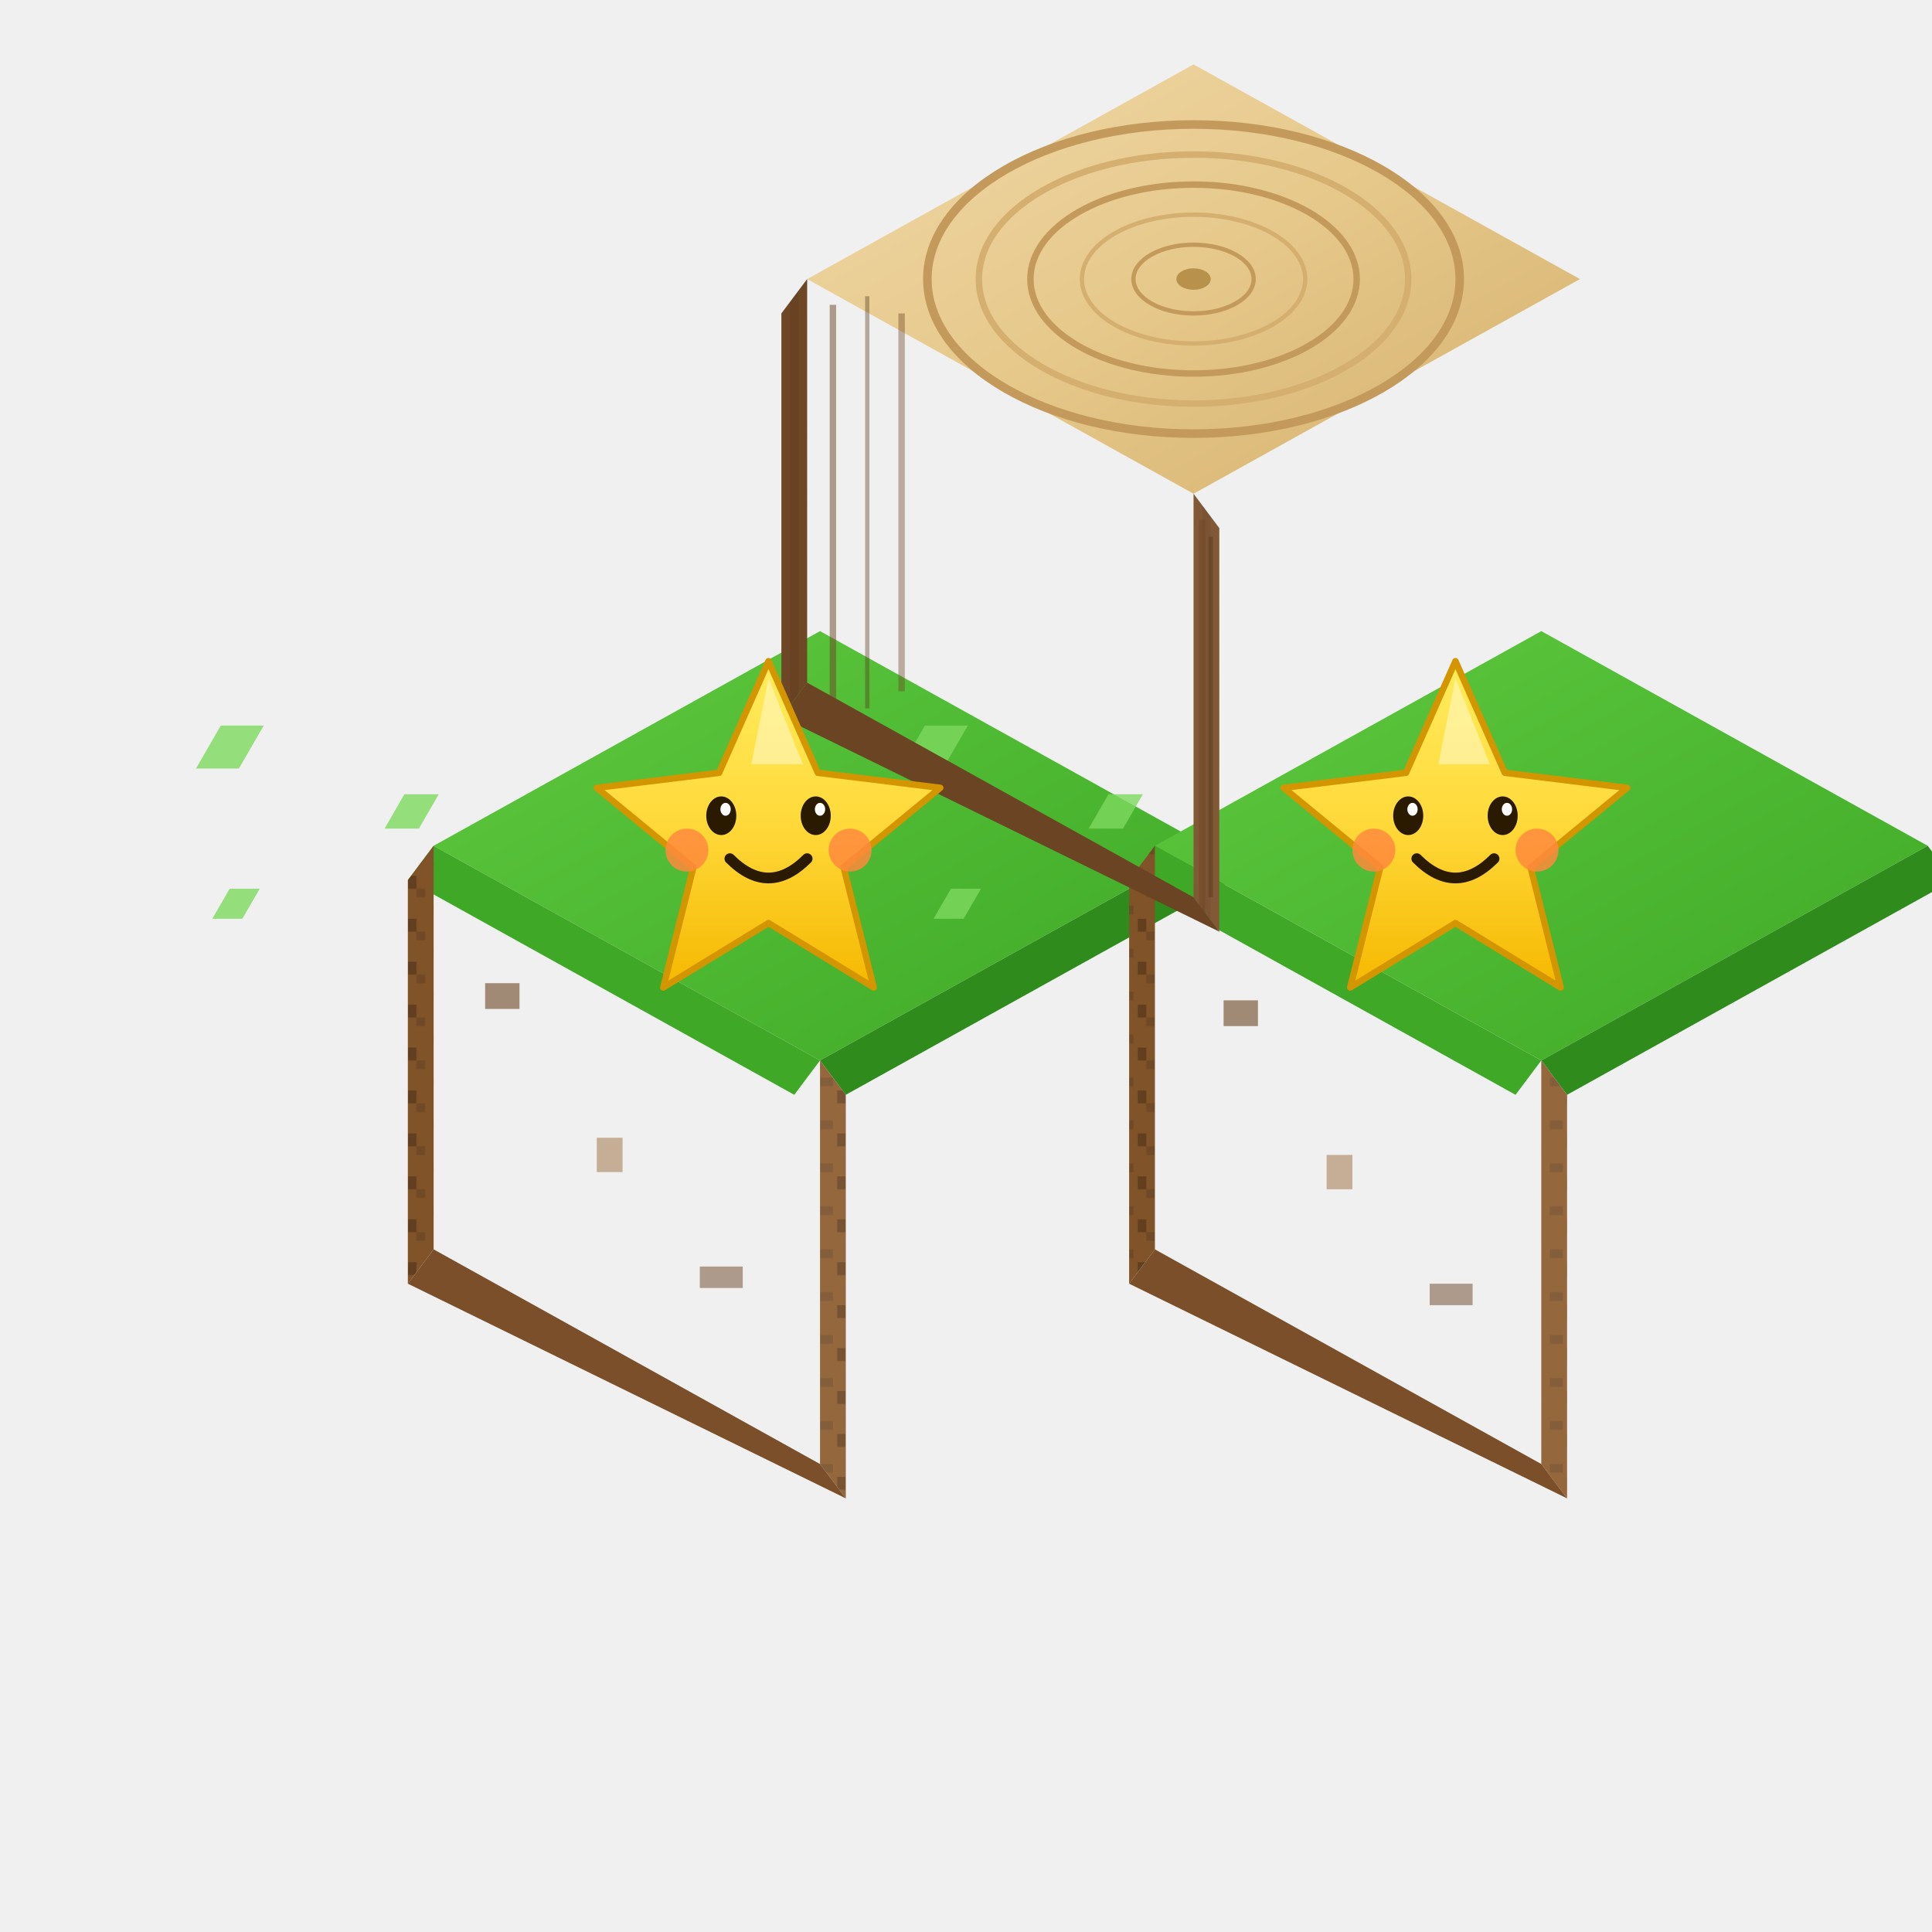
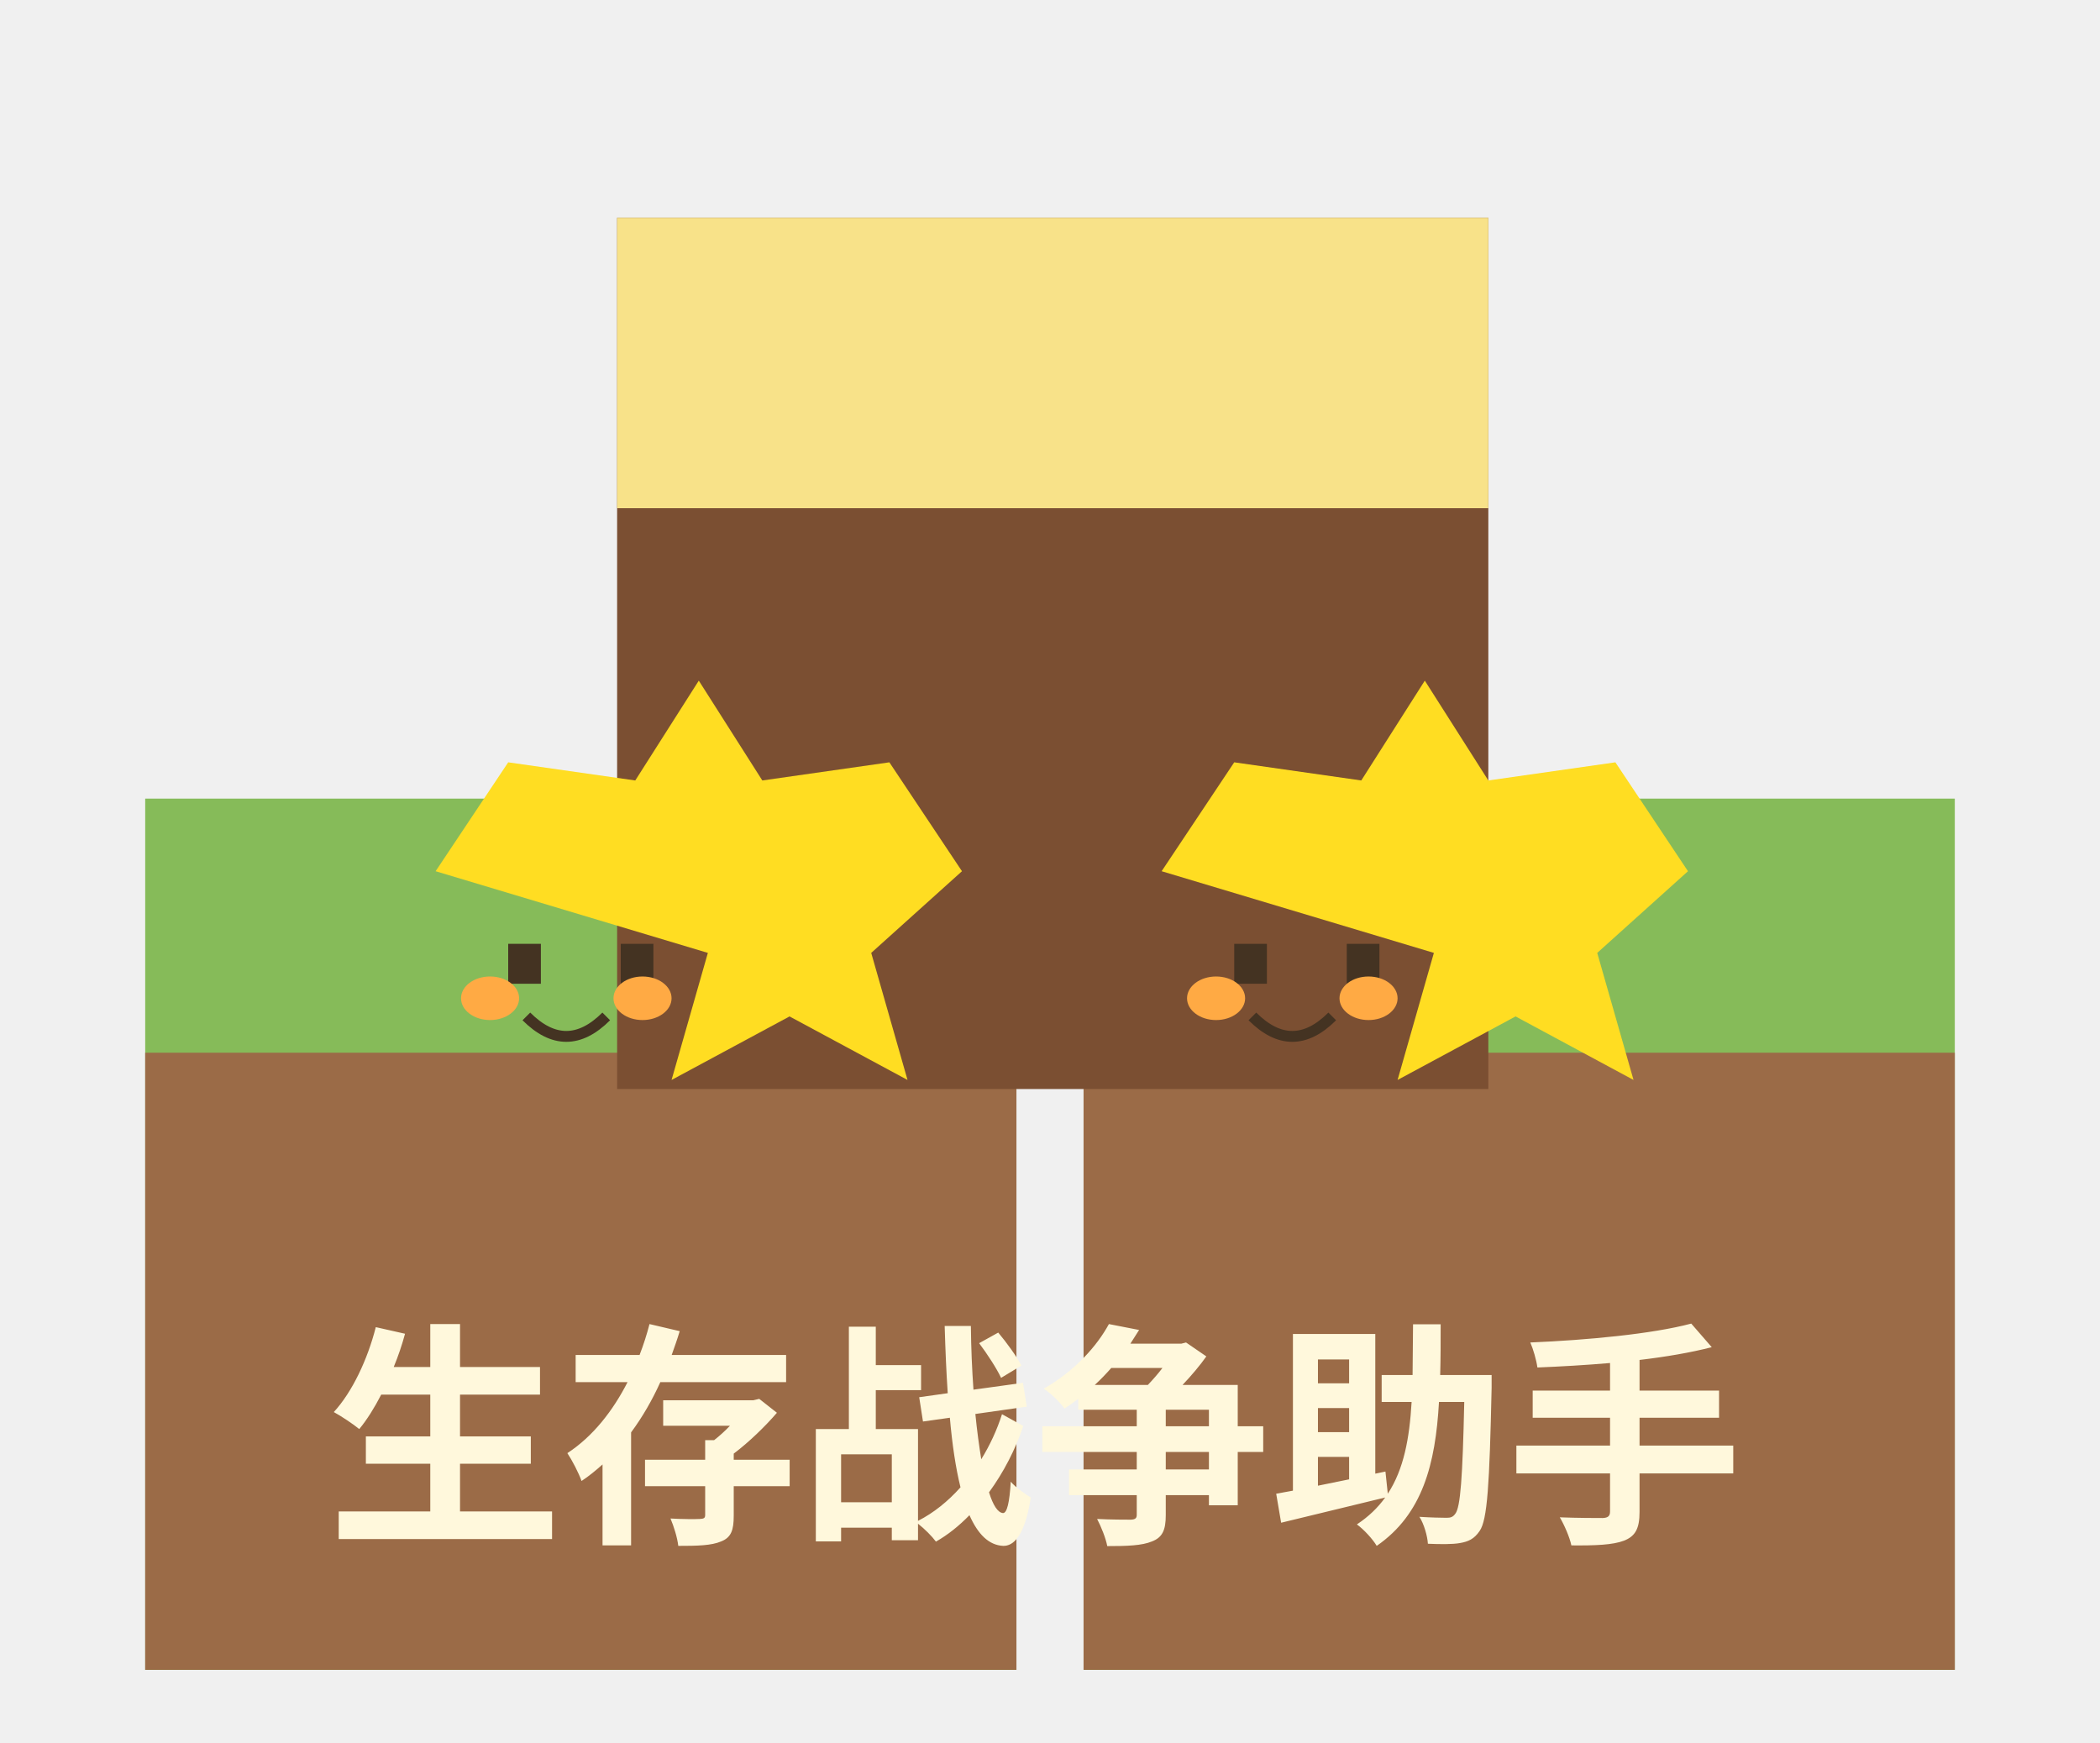
- <svg xmlns="http://www.w3.org/2000/svg" width="450" height="450" viewBox="0 0 450 450" version="1.1" id="icon_foreground">
-   <defs>
-     <pattern id="woodGrainFg" patternUnits="userSpaceOnUse" width="8" height="8">
-       <rect width="8" height="8" fill="#7a4f2a" />
-       <rect x="0" y="0" width="2" height="8" fill="#6b4423" opacity="0.5" />
-       <rect x="4" y="2" width="2" height="4" fill="#8b5a2b" opacity="0.4" />
-     </pattern>
-     <pattern id="dirtTextureFg" patternUnits="userSpaceOnUse" width="10" height="10">
-       <rect width="10" height="10" fill="#8b5a2b" />
-       <rect x="1" y="1" width="3" height="2" fill="#7a4f2a" />
-       <rect x="5" y="4" width="2" height="3" fill="#6b4423" />
-       <rect x="7" y="7" width="2" height="2" fill="#7a4f2a" />
-     </pattern>
-     <linearGradient id="logTopGradientFg" x1="0%" y1="0%" x2="100%" y2="100%">
-       <stop offset="0%" style="stop-color:#f0d8a8" />
-       <stop offset="50%" style="stop-color:#e6c88a" />
-       <stop offset="100%" style="stop-color:#d4b06e" />
-     </linearGradient>
-     <linearGradient id="grassGradientFg" x1="0%" y1="0%" x2="100%" y2="100%">
-       <stop offset="0%" style="stop-color:#5ec93f" />
-       <stop offset="100%" style="stop-color:#3fa927" />
-     </linearGradient>
-     <linearGradient id="starGradientFg" x1="0%" y1="0%" x2="0%" y2="100%">
-       <stop offset="0%" style="stop-color:#ffec5e" />
-       <stop offset="50%" style="stop-color:#ffd93a" />
-       <stop offset="100%" style="stop-color:#f5b800" />
-     </linearGradient>
-   </defs>
-   <g id="grassBlock1Fg">
-     <polygon points="101,197 191,147 281,197 191,247" fill="url(#grassGradientFg)" />
-     <rect x="149" y="169" width="10" height="10" fill="#7dd95f" opacity="0.8" transform="skewX(-30)" />
-     <rect x="201" y="185" width="8" height="8" fill="#7dd95f" opacity="0.8" transform="skewX(-30)" />
-     <rect x="173" y="207" width="7" height="7" fill="#7dd95f" opacity="0.8" transform="skewX(-30)" />
-     <polygon points="101,197 191,247 185,255 95,205" fill="#3fa927" />
-     <polygon points="191,247 281,197 287,205 197,255" fill="#2e8b1c" />
-     <polygon points="101,197 95,205 95,299 101,291" fill="url(#dirtTextureFg)" />
-     <polygon points="101,197 95,205 95,299 101,291" fill="#000000" opacity="0.08" />
-     <polygon points="191,247 197,255 197,349 191,341" fill="url(#dirtTextureFg)" />
-     <polygon points="191,247 197,255 197,349 191,341" fill="#ffffff" opacity="0.08" />
-     <polygon points="101,291 191,341 197,349 95,299" fill="#7a4f2a" />
-     <rect x="113" y="229" width="8" height="6" fill="#6b4423" opacity="0.6" />
-     <rect x="139" y="265" width="6" height="8" fill="#9b6a3b" opacity="0.5" />
-     <rect x="163" y="295" width="10" height="5" fill="#6b4423" opacity="0.5" />
-   </g>
-   <g id="grassBlock2Fg">
-     <polygon points="269,197 359,147 449,197 359,247" fill="url(#grassGradientFg)" />
-     <rect x="313" y="169" width="10" height="10" fill="#7dd95f" opacity="0.8" transform="skewX(-30)" />
-     <rect x="365" y="185" width="8" height="8" fill="#7dd95f" opacity="0.8" transform="skewX(-30)" />
-     <rect x="341" y="207" width="7" height="7" fill="#7dd95f" opacity="0.8" transform="skewX(-30)" />
-     <polygon points="269,197 359,247 353,255 263,205" fill="#3fa927" />
-     <polygon points="359,247 449,197 455,205 365,255" fill="#2e8b1c" />
-     <polygon points="269,197 263,205 263,299 269,291" fill="url(#dirtTextureFg)" />
-     <polygon points="269,197 263,205 263,299 269,291" fill="#000000" opacity="0.08" />
-     <polygon points="359,247 365,255 365,349 359,341" fill="url(#dirtTextureFg)" />
-     <polygon points="359,247 365,255 365,349 359,341" fill="#ffffff" opacity="0.08" />
-     <polygon points="269,291 359,341 365,349 263,299" fill="#7a4f2a" />
-     <rect x="285" y="233" width="8" height="6" fill="#6b4423" opacity="0.6" />
-     <rect x="309" y="269" width="6" height="8" fill="#9b6a3b" opacity="0.5" />
-     <rect x="333" y="299" width="10" height="5" fill="#6b4423" opacity="0.5" />
-   </g>
-   <g id="woodBlockFg">
-     <polygon points="188,65 278,15 368,65 278,115" fill="url(#logTopGradientFg)" />
-     <ellipse cx="278" cy="65" rx="62" ry="36" fill="none" stroke="#c49a5c" stroke-width="2" />
-     <ellipse cx="278" cy="65" rx="50" ry="29" fill="none" stroke="#d4af70" stroke-width="1.5" />
-     <ellipse cx="278" cy="65" rx="38" ry="22" fill="none" stroke="#c49a5c" stroke-width="1.5" />
-     <ellipse cx="278" cy="65" rx="26" ry="15" fill="none" stroke="#d4af70" stroke-width="1" />
-     <ellipse cx="278" cy="65" rx="14" ry="8" fill="none" stroke="#c49a5c" stroke-width="1" />
-     <ellipse cx="278" cy="65" rx="4" ry="2.5" fill="#b8924d" />
-     <polygon points="188,65 182,73 182,167 188,159" fill="url(#woodGrainFg)" />
-     <polygon points="188,65 182,73 182,167 188,159" fill="#000000" opacity="0.1" />
-     <line x1="194" y1="71" x2="194" y2="163" stroke="#6b4423" stroke-width="1.5" opacity="0.5" />
-     <line x1="202" y1="69" x2="202" y2="165" stroke="#5a3a1c" stroke-width="1" opacity="0.4" />
-     <line x1="210" y1="73" x2="210" y2="161" stroke="#6b4423" stroke-width="1.5" opacity="0.4" />
-     <polygon points="278,115 284,123 284,217 278,209" fill="url(#woodGrainFg)" />
-     <polygon points="278,115 284,123 284,217 278,209" fill="#ffffff" opacity="0.06" />
-     <line x1="280" y1="121" x2="280" y2="213" stroke="#6b4423" stroke-width="1.5" opacity="0.4" />
-     <line x1="282" y1="125" x2="282" y2="209" stroke="#5a3a1c" stroke-width="1" opacity="0.5" />
-     <polygon points="188,159 278,209 284,217 182,167" fill="#6b4423" />
-   </g>
-   <g id="star1Fg" transform="translate(179, 192)">
-     <polygon points="0,-38 11.5,-12 40,-8.5 17.5,10 24.5,38 0,23 -24.5,38 -17.5,10 -40,-8.5 -11.5,-12" fill="url(#starGradientFg)" stroke="#d49600" stroke-width="1.5" stroke-linejoin="round" />
-     <polygon points="0,-34 8,-14 -4,-14" fill="#fff9c4" opacity="0.6" />
-     <ellipse cx="-11" cy="-2" rx="3.5" ry="4.5" fill="#2a1a00" />
-     <ellipse cx="-10" cy="-3.5" rx="1.2" ry="1.5" fill="#ffffff" />
-     <ellipse cx="11" cy="-2" rx="3.5" ry="4.5" fill="#2a1a00" />
-     <ellipse cx="12" cy="-3.5" rx="1.2" ry="1.5" fill="#ffffff" />
-     <path d="M -9,8 Q 0,17 9,8" fill="none" stroke="#2a1a00" stroke-width="2.5" stroke-linecap="round" />
-     <circle cx="-19" cy="6" r="5" fill="#ff8a3d" opacity="0.85" />
-     <circle cx="19" cy="6" r="5" fill="#ff8a3d" opacity="0.85" />
-   </g>
-   <g id="star2Fg" transform="translate(339, 192)">
-     <polygon points="0,-38 11.5,-12 40,-8.5 17.5,10 24.5,38 0,23 -24.5,38 -17.5,10 -40,-8.5 -11.5,-12" fill="url(#starGradientFg)" stroke="#d49600" stroke-width="1.5" stroke-linejoin="round" />
-     <polygon points="0,-34 8,-14 -4,-14" fill="#fff9c4" opacity="0.6" />
-     <ellipse cx="-11" cy="-2" rx="3.5" ry="4.5" fill="#2a1a00" />
-     <ellipse cx="-10" cy="-3.5" rx="1.2" ry="1.5" fill="#ffffff" />
-     <ellipse cx="11" cy="-2" rx="3.5" ry="4.5" fill="#2a1a00" />
-     <ellipse cx="12" cy="-3.5" rx="1.2" ry="1.5" fill="#ffffff" />
-     <path d="M -9,8 Q 0,17 9,8" fill="none" stroke="#2a1a00" stroke-width="2.5" stroke-linecap="round" />
-     <circle cx="-19" cy="6" r="5" fill="#ff8a3d" opacity="0.85" />
-     <circle cx="19" cy="6" r="5" fill="#ff8a3d" opacity="0.85" />
-   </g>
+ <svg xmlns="http://www.w3.org/2000/svg" width="1157" height="960" viewBox="0 0 1157 960">
+   <rect x="80" y="440" width="480" height="480" fill="#86bb59" />
+   <rect x="80" y="580" width="480" height="340" fill="#9b6b47" />
+   <rect x="597" y="440" width="480" height="480" fill="#86bb59" />
+   <rect x="597" y="580" width="480" height="340" fill="#9b6b47" />
+   <rect x="340" y="120" width="480" height="480" fill="#7b4f32" />
+   <rect x="340" y="120" width="480" height="160" fill="#f8e289" />
+   <path d="M240 480 l40 -60 l70 10 l35 -55 l35 55 l70 -10 l40 60 l-50 45 l20 70 l-65 -35 l-65 35 l20 -70 z" fill="#ffdd22" />
+   <rect x="280" y="520" width="18" height="22" fill="#443322" />
+   <rect x="342" y="520" width="18" height="22" fill="#443322" />
+   <path d="M290 560 Q312 582 334 560" stroke="#443322" stroke-width="6" fill="none" />
+   <ellipse cx="270" cy="550" rx="16" ry="12" fill="#ffaa44" />
+   <ellipse cx="354" cy="550" rx="16" ry="12" fill="#ffaa44" />
+   <path d="M640 480 l40 -60 l70 10 l35 -55 l35 55 l70 -10 l40 60 l-50 45 l20 70 l-65 -35 l-65 35 l20 -70 z" fill="#ffdd22" />
+   <rect x="680" y="520" width="18" height="22" fill="#443322" />
+   <rect x="742" y="520" width="18" height="22" fill="#443322" />
+   <path d="M690 560 Q712 582 734 560" stroke="#443322" stroke-width="6" fill="none" />
+   <ellipse cx="670" cy="550" rx="16" ry="12" fill="#ffaa44" />
+   <ellipse cx="754" cy="550" rx="16" ry="12" fill="#ffaa44" />
+   <text x="180" y="840" font-size="130" font-weight="bold" fill="#fff8dc" font-family="sans-serif">生存战争助手</text>
</svg>
